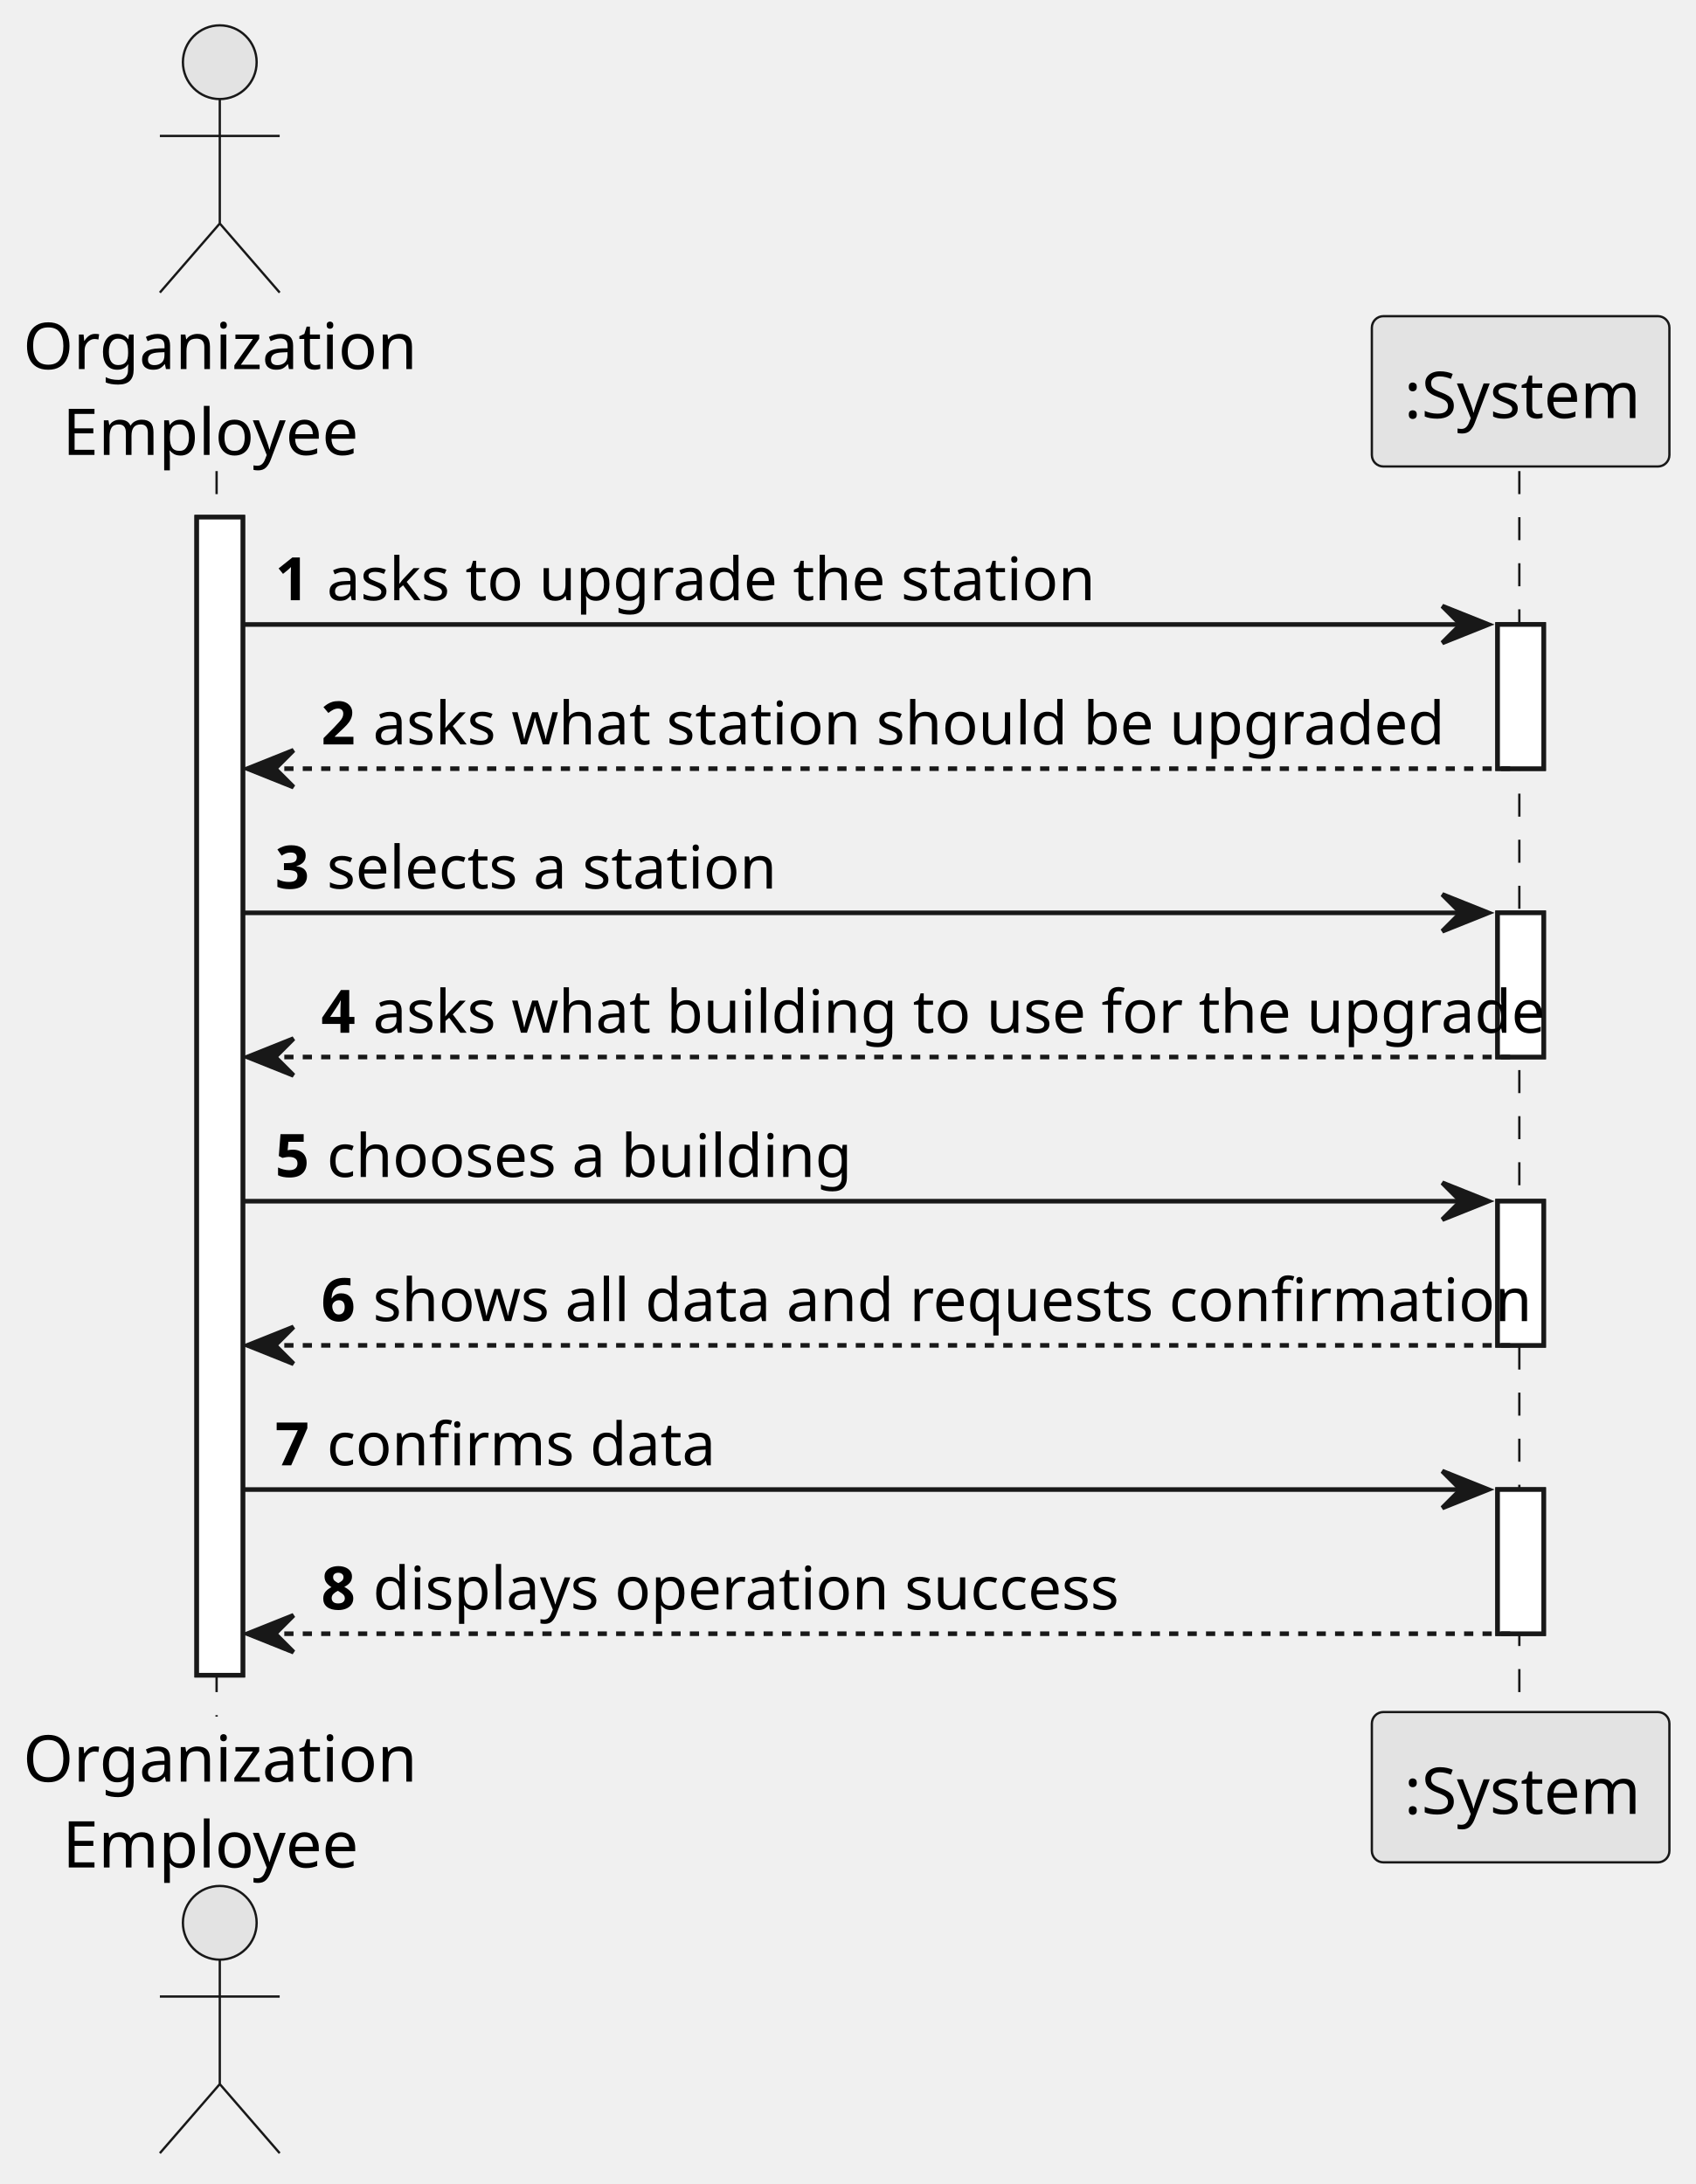
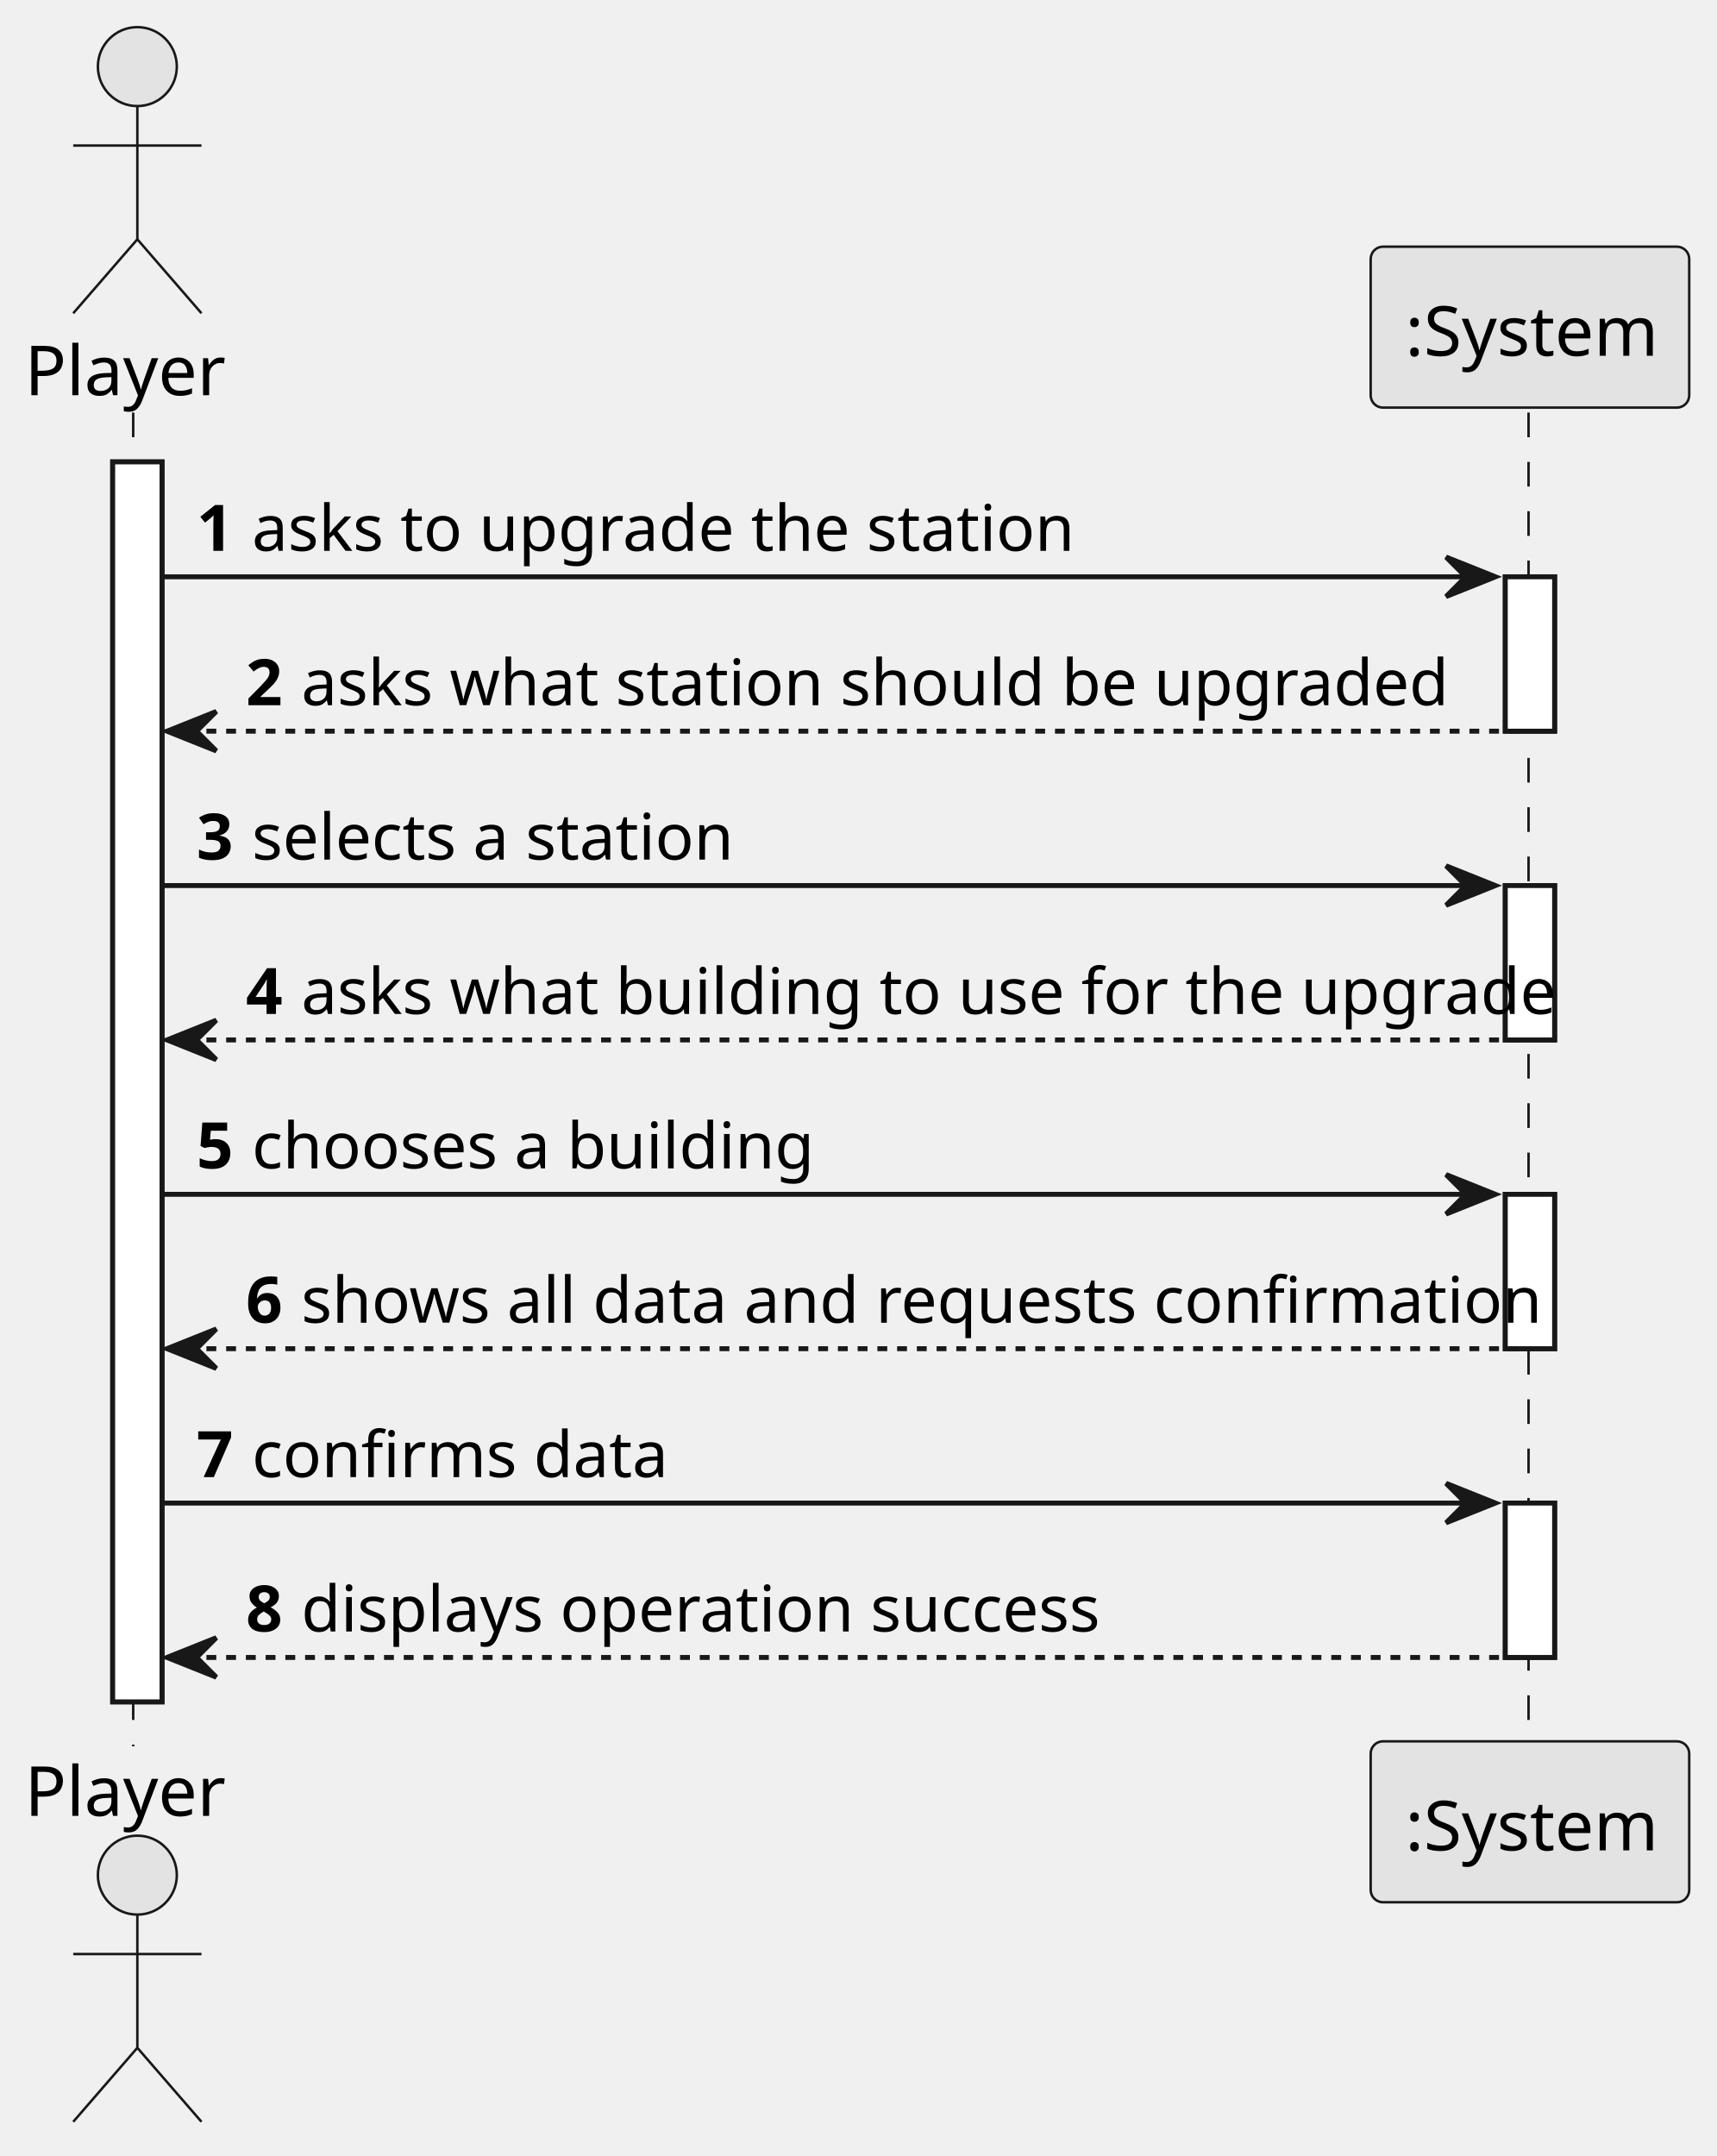
- <svg xmlns="http://www.w3.org/2000/svg" contentStyleType="text/css" height="474px" preserveAspectRatio="none" style="width:368px;height:474px;background:#FFFFFF;" version="1.1" viewBox="0 0 368 474" width="368px" zoomAndPan="magnify">
+ <svg xmlns="http://www.w3.org/2000/svg" contentStyleType="text/css" height="437px" preserveAspectRatio="none" style="width:348px;height:437px;background:#FFFFFF;" version="1.1" viewBox="0 0 348 437" width="348px" zoomAndPan="magnify">
  <defs />
  <g>
-     <rect fill="#FFFFFF" height="251.328" style="stroke:#181818;stroke-width:1.0;" width="10" x="42.69" y="112.242" />
-     <rect fill="#FFFFFF" height="31.291" style="stroke:#181818;stroke-width:1.0;" width="10" x="324.96" y="135.533" />
-     <rect fill="#FFFFFF" height="31.291" style="stroke:#181818;stroke-width:1.0;" width="10" x="324.96" y="198.115" />
-     <rect fill="#FFFFFF" height="31.291" style="stroke:#181818;stroke-width:1.0;" width="10" x="324.96" y="260.697" />
-     <rect fill="#FFFFFF" height="31.291" style="stroke:#181818;stroke-width:1.0;" width="10" x="324.96" y="323.279" />
-     <line style="stroke:#181818;stroke-width:0.5;stroke-dasharray:5.0,5.0;" x1="47" x2="47" y1="102.242" y2="372.57" />
-     <line style="stroke:#181818;stroke-width:0.5;stroke-dasharray:5.0,5.0;" x1="329.677" x2="329.677" y1="102.242" y2="372.57" />
-     <text fill="#000000" font-family="sans-serif" font-size="14" lengthAdjust="spacing" textLength="79.379" x="5" y="80.107">Organization</text>
-     <text fill="#000000" font-family="sans-serif" font-size="14" lengthAdjust="spacing" textLength="62.255" x="13.562" y="98.728">Employee</text>
-     <ellipse cx="47.69" cy="13.5" fill="#E3E3E3" rx="8" ry="8" style="stroke:#181818;stroke-width:0.5;" />
-     <path d="M47.69,21.5 L47.69,48.5 M34.69,29.5 L60.69,29.5 M47.69,48.5 L34.69,63.5 M47.69,48.5 L60.69,63.5 " fill="none" style="stroke:#181818;stroke-width:0.5;" />
-     <text fill="#000000" font-family="sans-serif" font-size="14" lengthAdjust="spacing" textLength="79.379" x="5" y="386.678">Organization</text>
-     <text fill="#000000" font-family="sans-serif" font-size="14" lengthAdjust="spacing" textLength="62.255" x="13.562" y="405.299">Employee</text>
-     <ellipse cx="47.69" cy="417.312" fill="#E3E3E3" rx="8" ry="8" style="stroke:#181818;stroke-width:0.5;" />
-     <path d="M47.69,425.312 L47.69,452.312 M34.69,433.312 L60.69,433.312 M47.69,452.312 L34.69,467.312 M47.69,452.312 L60.69,467.312 " fill="none" style="stroke:#181818;stroke-width:0.5;" />
-     <rect fill="#E3E3E3" height="32.621" rx="2.5" ry="2.5" style="stroke:#181818;stroke-width:0.5;" width="64.565" x="297.677" y="68.621" />
-     <text fill="#000000" font-family="sans-serif" font-size="14" lengthAdjust="spacing" textLength="50.565" x="304.677" y="90.728">:System</text>
-     <rect fill="#E3E3E3" height="32.621" rx="2.5" ry="2.5" style="stroke:#181818;stroke-width:0.5;" width="64.565" x="297.677" y="371.57" />
-     <text fill="#000000" font-family="sans-serif" font-size="14" lengthAdjust="spacing" textLength="50.565" x="304.677" y="393.678">:System</text>
-     <rect fill="#FFFFFF" height="251.328" style="stroke:#181818;stroke-width:1.0;" width="10" x="42.69" y="112.242" />
-     <rect fill="#FFFFFF" height="31.291" style="stroke:#181818;stroke-width:1.0;" width="10" x="324.96" y="135.533" />
-     <rect fill="#FFFFFF" height="31.291" style="stroke:#181818;stroke-width:1.0;" width="10" x="324.96" y="198.115" />
-     <rect fill="#FFFFFF" height="31.291" style="stroke:#181818;stroke-width:1.0;" width="10" x="324.96" y="260.697" />
-     <rect fill="#FFFFFF" height="31.291" style="stroke:#181818;stroke-width:1.0;" width="10" x="324.96" y="323.279" />
-     <polygon fill="#181818" points="312.96,131.533,322.96,135.533,312.96,139.533,316.96,135.533" style="stroke:#181818;stroke-width:1.0;" />
-     <line style="stroke:#181818;stroke-width:1.0;" x1="52.69" x2="318.96" y1="135.533" y2="135.533" />
-     <text fill="#000000" font-family="sans-serif" font-size="13" font-weight="bold" lengthAdjust="spacing" textLength="7.23" x="59.69" y="130.27">1</text>
-     <text fill="#000000" font-family="sans-serif" font-size="13" lengthAdjust="spacing" textLength="156.102" x="70.919" y="130.27">asks to upgrade the station</text>
-     <polygon fill="#181818" points="63.69,162.824,53.69,166.824,63.69,170.824,59.69,166.824" style="stroke:#181818;stroke-width:1.0;" />
-     <line style="stroke:#181818;stroke-width:1.0;stroke-dasharray:2.0,2.0;" x1="57.69" x2="328.96" y1="166.824" y2="166.824" />
-     <text fill="#000000" font-family="sans-serif" font-size="13" font-weight="bold" lengthAdjust="spacing" textLength="7.23" x="69.689" y="161.561">2</text>
-     <text fill="#000000" font-family="sans-serif" font-size="13" lengthAdjust="spacing" textLength="218.258" x="80.919" y="161.561">asks what station should be upgraded</text>
-     <polygon fill="#181818" points="312.96,194.115,322.96,198.115,312.96,202.115,316.96,198.115" style="stroke:#181818;stroke-width:1.0;" />
-     <line style="stroke:#181818;stroke-width:1.0;" x1="52.69" x2="318.96" y1="198.115" y2="198.115" />
-     <text fill="#000000" font-family="sans-serif" font-size="13" font-weight="bold" lengthAdjust="spacing" textLength="7.23" x="59.69" y="192.852">3</text>
-     <text fill="#000000" font-family="sans-serif" font-size="13" lengthAdjust="spacing" textLength="93.215" x="70.919" y="192.852">selects a station</text>
-     <polygon fill="#181818" points="63.69,225.406,53.69,229.406,63.69,233.406,59.69,229.406" style="stroke:#181818;stroke-width:1.0;" />
-     <line style="stroke:#181818;stroke-width:1.0;stroke-dasharray:2.0,2.0;" x1="57.69" x2="328.96" y1="229.406" y2="229.406" />
-     <text fill="#000000" font-family="sans-serif" font-size="13" font-weight="bold" lengthAdjust="spacing" textLength="7.23" x="69.689" y="224.144">4</text>
-     <text fill="#000000" font-family="sans-serif" font-size="13" lengthAdjust="spacing" textLength="237.041" x="80.919" y="224.144">asks what building to use for the upgrade</text>
-     <polygon fill="#181818" points="312.96,256.697,322.96,260.697,312.96,264.697,316.96,260.697" style="stroke:#181818;stroke-width:1.0;" />
-     <line style="stroke:#181818;stroke-width:1.0;" x1="52.69" x2="318.96" y1="260.697" y2="260.697" />
-     <text fill="#000000" font-family="sans-serif" font-size="13" font-weight="bold" lengthAdjust="spacing" textLength="7.23" x="59.69" y="255.435">5</text>
-     <text fill="#000000" font-family="sans-serif" font-size="13" lengthAdjust="spacing" textLength="107.688" x="70.919" y="255.435">chooses a building</text>
-     <polygon fill="#181818" points="63.69,287.988,53.69,291.988,63.69,295.988,59.69,291.988" style="stroke:#181818;stroke-width:1.0;" />
-     <line style="stroke:#181818;stroke-width:1.0;stroke-dasharray:2.0,2.0;" x1="57.69" x2="328.96" y1="291.988" y2="291.988" />
-     <text fill="#000000" font-family="sans-serif" font-size="13" font-weight="bold" lengthAdjust="spacing" textLength="7.23" x="69.689" y="286.726">6</text>
-     <text fill="#000000" font-family="sans-serif" font-size="13" lengthAdjust="spacing" textLength="235.574" x="80.919" y="286.726">shows all data and requests confirmation</text>
-     <polygon fill="#181818" points="312.96,319.279,322.96,323.279,312.96,327.279,316.96,323.279" style="stroke:#181818;stroke-width:1.0;" />
-     <line style="stroke:#181818;stroke-width:1.0;" x1="52.69" x2="318.96" y1="323.279" y2="323.279" />
-     <text fill="#000000" font-family="sans-serif" font-size="13" font-weight="bold" lengthAdjust="spacing" textLength="7.23" x="59.69" y="318.017">7</text>
-     <text fill="#000000" font-family="sans-serif" font-size="13" lengthAdjust="spacing" textLength="78.032" x="70.919" y="318.017">confirms data</text>
-     <polygon fill="#181818" points="63.69,350.57,53.69,354.57,63.69,358.57,59.69,354.57" style="stroke:#181818;stroke-width:1.0;" />
-     <line style="stroke:#181818;stroke-width:1.0;stroke-dasharray:2.0,2.0;" x1="57.69" x2="328.96" y1="354.57" y2="354.57" />
-     <text fill="#000000" font-family="sans-serif" font-size="13" font-weight="bold" lengthAdjust="spacing" textLength="7.23" x="69.689" y="349.308">8</text>
-     <text fill="#000000" font-family="sans-serif" font-size="13" lengthAdjust="spacing" textLength="155.359" x="80.919" y="349.308">displays operation success</text>
+     <rect fill="#FFFFFF" height="251.328" style="stroke:#181818;stroke-width:1.0;" width="10" x="22.841" y="93.621" />
+     <rect fill="#FFFFFF" height="31.291" style="stroke:#181818;stroke-width:1.0;" width="10" x="305.112" y="116.912" />
+     <rect fill="#FFFFFF" height="31.291" style="stroke:#181818;stroke-width:1.0;" width="10" x="305.112" y="179.494" />
+     <rect fill="#FFFFFF" height="31.291" style="stroke:#181818;stroke-width:1.0;" width="10" x="305.112" y="242.076" />
+     <rect fill="#FFFFFF" height="31.291" style="stroke:#181818;stroke-width:1.0;" width="10" x="305.112" y="304.658" />
+     <line style="stroke:#181818;stroke-width:0.5;stroke-dasharray:5.0,5.0;" x1="27" x2="27" y1="83.621" y2="353.949" />
+     <line style="stroke:#181818;stroke-width:0.5;stroke-dasharray:5.0,5.0;" x1="309.829" x2="309.829" y1="83.621" y2="353.949" />
+     <text fill="#000000" font-family="sans-serif" font-size="14" lengthAdjust="spacing" textLength="39.683" x="5" y="80.107">Player</text>
+     <ellipse cx="27.841" cy="13.5" fill="#E3E3E3" rx="8" ry="8" style="stroke:#181818;stroke-width:0.5;" />
+     <path d="M27.841,21.5 L27.841,48.5 M14.841,29.5 L40.841,29.5 M27.841,48.5 L14.841,63.5 M27.841,48.5 L40.841,63.5 " fill="none" style="stroke:#181818;stroke-width:0.5;" />
+     <text fill="#000000" font-family="sans-serif" font-size="14" lengthAdjust="spacing" textLength="39.683" x="5" y="368.057">Player</text>
+     <ellipse cx="27.841" cy="380.07" fill="#E3E3E3" rx="8" ry="8" style="stroke:#181818;stroke-width:0.5;" />
+     <path d="M27.841,388.07 L27.841,415.07 M14.841,396.07 L40.841,396.07 M27.841,415.07 L14.841,430.07 M27.841,415.07 L40.841,430.07 " fill="none" style="stroke:#181818;stroke-width:0.5;" />
+     <rect fill="#E3E3E3" height="32.621" rx="2.5" ry="2.5" style="stroke:#181818;stroke-width:0.5;" width="64.565" x="277.829" y="50" />
+     <text fill="#000000" font-family="sans-serif" font-size="14" lengthAdjust="spacing" textLength="50.565" x="284.829" y="72.107">:System</text>
+     <rect fill="#E3E3E3" height="32.621" rx="2.5" ry="2.5" style="stroke:#181818;stroke-width:0.5;" width="64.565" x="277.829" y="352.949" />
+     <text fill="#000000" font-family="sans-serif" font-size="14" lengthAdjust="spacing" textLength="50.565" x="284.829" y="375.057">:System</text>
+     <rect fill="#FFFFFF" height="251.328" style="stroke:#181818;stroke-width:1.0;" width="10" x="22.841" y="93.621" />
+     <rect fill="#FFFFFF" height="31.291" style="stroke:#181818;stroke-width:1.0;" width="10" x="305.112" y="116.912" />
+     <rect fill="#FFFFFF" height="31.291" style="stroke:#181818;stroke-width:1.0;" width="10" x="305.112" y="179.494" />
+     <rect fill="#FFFFFF" height="31.291" style="stroke:#181818;stroke-width:1.0;" width="10" x="305.112" y="242.076" />
+     <rect fill="#FFFFFF" height="31.291" style="stroke:#181818;stroke-width:1.0;" width="10" x="305.112" y="304.658" />
+     <polygon fill="#181818" points="293.112,112.912,303.112,116.912,293.112,120.912,297.112,116.912" style="stroke:#181818;stroke-width:1.0;" />
+     <line style="stroke:#181818;stroke-width:1.0;" x1="32.841" x2="299.112" y1="116.912" y2="116.912" />
+     <text fill="#000000" font-family="sans-serif" font-size="13" font-weight="bold" lengthAdjust="spacing" textLength="7.23" x="39.841" y="111.649">1</text>
+     <text fill="#000000" font-family="sans-serif" font-size="13" lengthAdjust="spacing" textLength="156.102" x="51.071" y="111.649">asks to upgrade the station</text>
+     <polygon fill="#181818" points="43.841,144.203,33.841,148.203,43.841,152.203,39.841,148.203" style="stroke:#181818;stroke-width:1.0;" />
+     <line style="stroke:#181818;stroke-width:1.0;stroke-dasharray:2.0,2.0;" x1="37.841" x2="309.112" y1="148.203" y2="148.203" />
+     <text fill="#000000" font-family="sans-serif" font-size="13" font-weight="bold" lengthAdjust="spacing" textLength="7.23" x="49.841" y="142.94">2</text>
+     <text fill="#000000" font-family="sans-serif" font-size="13" lengthAdjust="spacing" textLength="218.258" x="61.071" y="142.94">asks what station should be upgraded</text>
+     <polygon fill="#181818" points="293.112,175.494,303.112,179.494,293.112,183.494,297.112,179.494" style="stroke:#181818;stroke-width:1.0;" />
+     <line style="stroke:#181818;stroke-width:1.0;" x1="32.841" x2="299.112" y1="179.494" y2="179.494" />
+     <text fill="#000000" font-family="sans-serif" font-size="13" font-weight="bold" lengthAdjust="spacing" textLength="7.23" x="39.841" y="174.231">3</text>
+     <text fill="#000000" font-family="sans-serif" font-size="13" lengthAdjust="spacing" textLength="93.215" x="51.071" y="174.231">selects a station</text>
+     <polygon fill="#181818" points="43.841,206.785,33.841,210.785,43.841,214.785,39.841,210.785" style="stroke:#181818;stroke-width:1.0;" />
+     <line style="stroke:#181818;stroke-width:1.0;stroke-dasharray:2.0,2.0;" x1="37.841" x2="309.112" y1="210.785" y2="210.785" />
+     <text fill="#000000" font-family="sans-serif" font-size="13" font-weight="bold" lengthAdjust="spacing" textLength="7.23" x="49.841" y="205.523">4</text>
+     <text fill="#000000" font-family="sans-serif" font-size="13" lengthAdjust="spacing" textLength="237.041" x="61.071" y="205.523">asks what building to use for the upgrade</text>
+     <polygon fill="#181818" points="293.112,238.076,303.112,242.076,293.112,246.076,297.112,242.076" style="stroke:#181818;stroke-width:1.0;" />
+     <line style="stroke:#181818;stroke-width:1.0;" x1="32.841" x2="299.112" y1="242.076" y2="242.076" />
+     <text fill="#000000" font-family="sans-serif" font-size="13" font-weight="bold" lengthAdjust="spacing" textLength="7.23" x="39.841" y="236.814">5</text>
+     <text fill="#000000" font-family="sans-serif" font-size="13" lengthAdjust="spacing" textLength="107.688" x="51.071" y="236.814">chooses a building</text>
+     <polygon fill="#181818" points="43.841,269.367,33.841,273.367,43.841,277.367,39.841,273.367" style="stroke:#181818;stroke-width:1.0;" />
+     <line style="stroke:#181818;stroke-width:1.0;stroke-dasharray:2.0,2.0;" x1="37.841" x2="309.112" y1="273.367" y2="273.367" />
+     <text fill="#000000" font-family="sans-serif" font-size="13" font-weight="bold" lengthAdjust="spacing" textLength="7.23" x="49.841" y="268.104">6</text>
+     <text fill="#000000" font-family="sans-serif" font-size="13" lengthAdjust="spacing" textLength="235.574" x="61.071" y="268.104">shows all data and requests confirmation</text>
+     <polygon fill="#181818" points="293.112,300.658,303.112,304.658,293.112,308.658,297.112,304.658" style="stroke:#181818;stroke-width:1.0;" />
+     <line style="stroke:#181818;stroke-width:1.0;" x1="32.841" x2="299.112" y1="304.658" y2="304.658" />
+     <text fill="#000000" font-family="sans-serif" font-size="13" font-weight="bold" lengthAdjust="spacing" textLength="7.23" x="39.841" y="299.396">7</text>
+     <text fill="#000000" font-family="sans-serif" font-size="13" lengthAdjust="spacing" textLength="78.032" x="51.071" y="299.396">confirms data</text>
+     <polygon fill="#181818" points="43.841,331.949,33.841,335.949,43.841,339.949,39.841,335.949" style="stroke:#181818;stroke-width:1.0;" />
+     <line style="stroke:#181818;stroke-width:1.0;stroke-dasharray:2.0,2.0;" x1="37.841" x2="309.112" y1="335.949" y2="335.949" />
+     <text fill="#000000" font-family="sans-serif" font-size="13" font-weight="bold" lengthAdjust="spacing" textLength="7.23" x="49.841" y="330.687">8</text>
+     <text fill="#000000" font-family="sans-serif" font-size="13" lengthAdjust="spacing" textLength="155.359" x="61.071" y="330.687">displays operation success</text>
  </g>
</svg>
